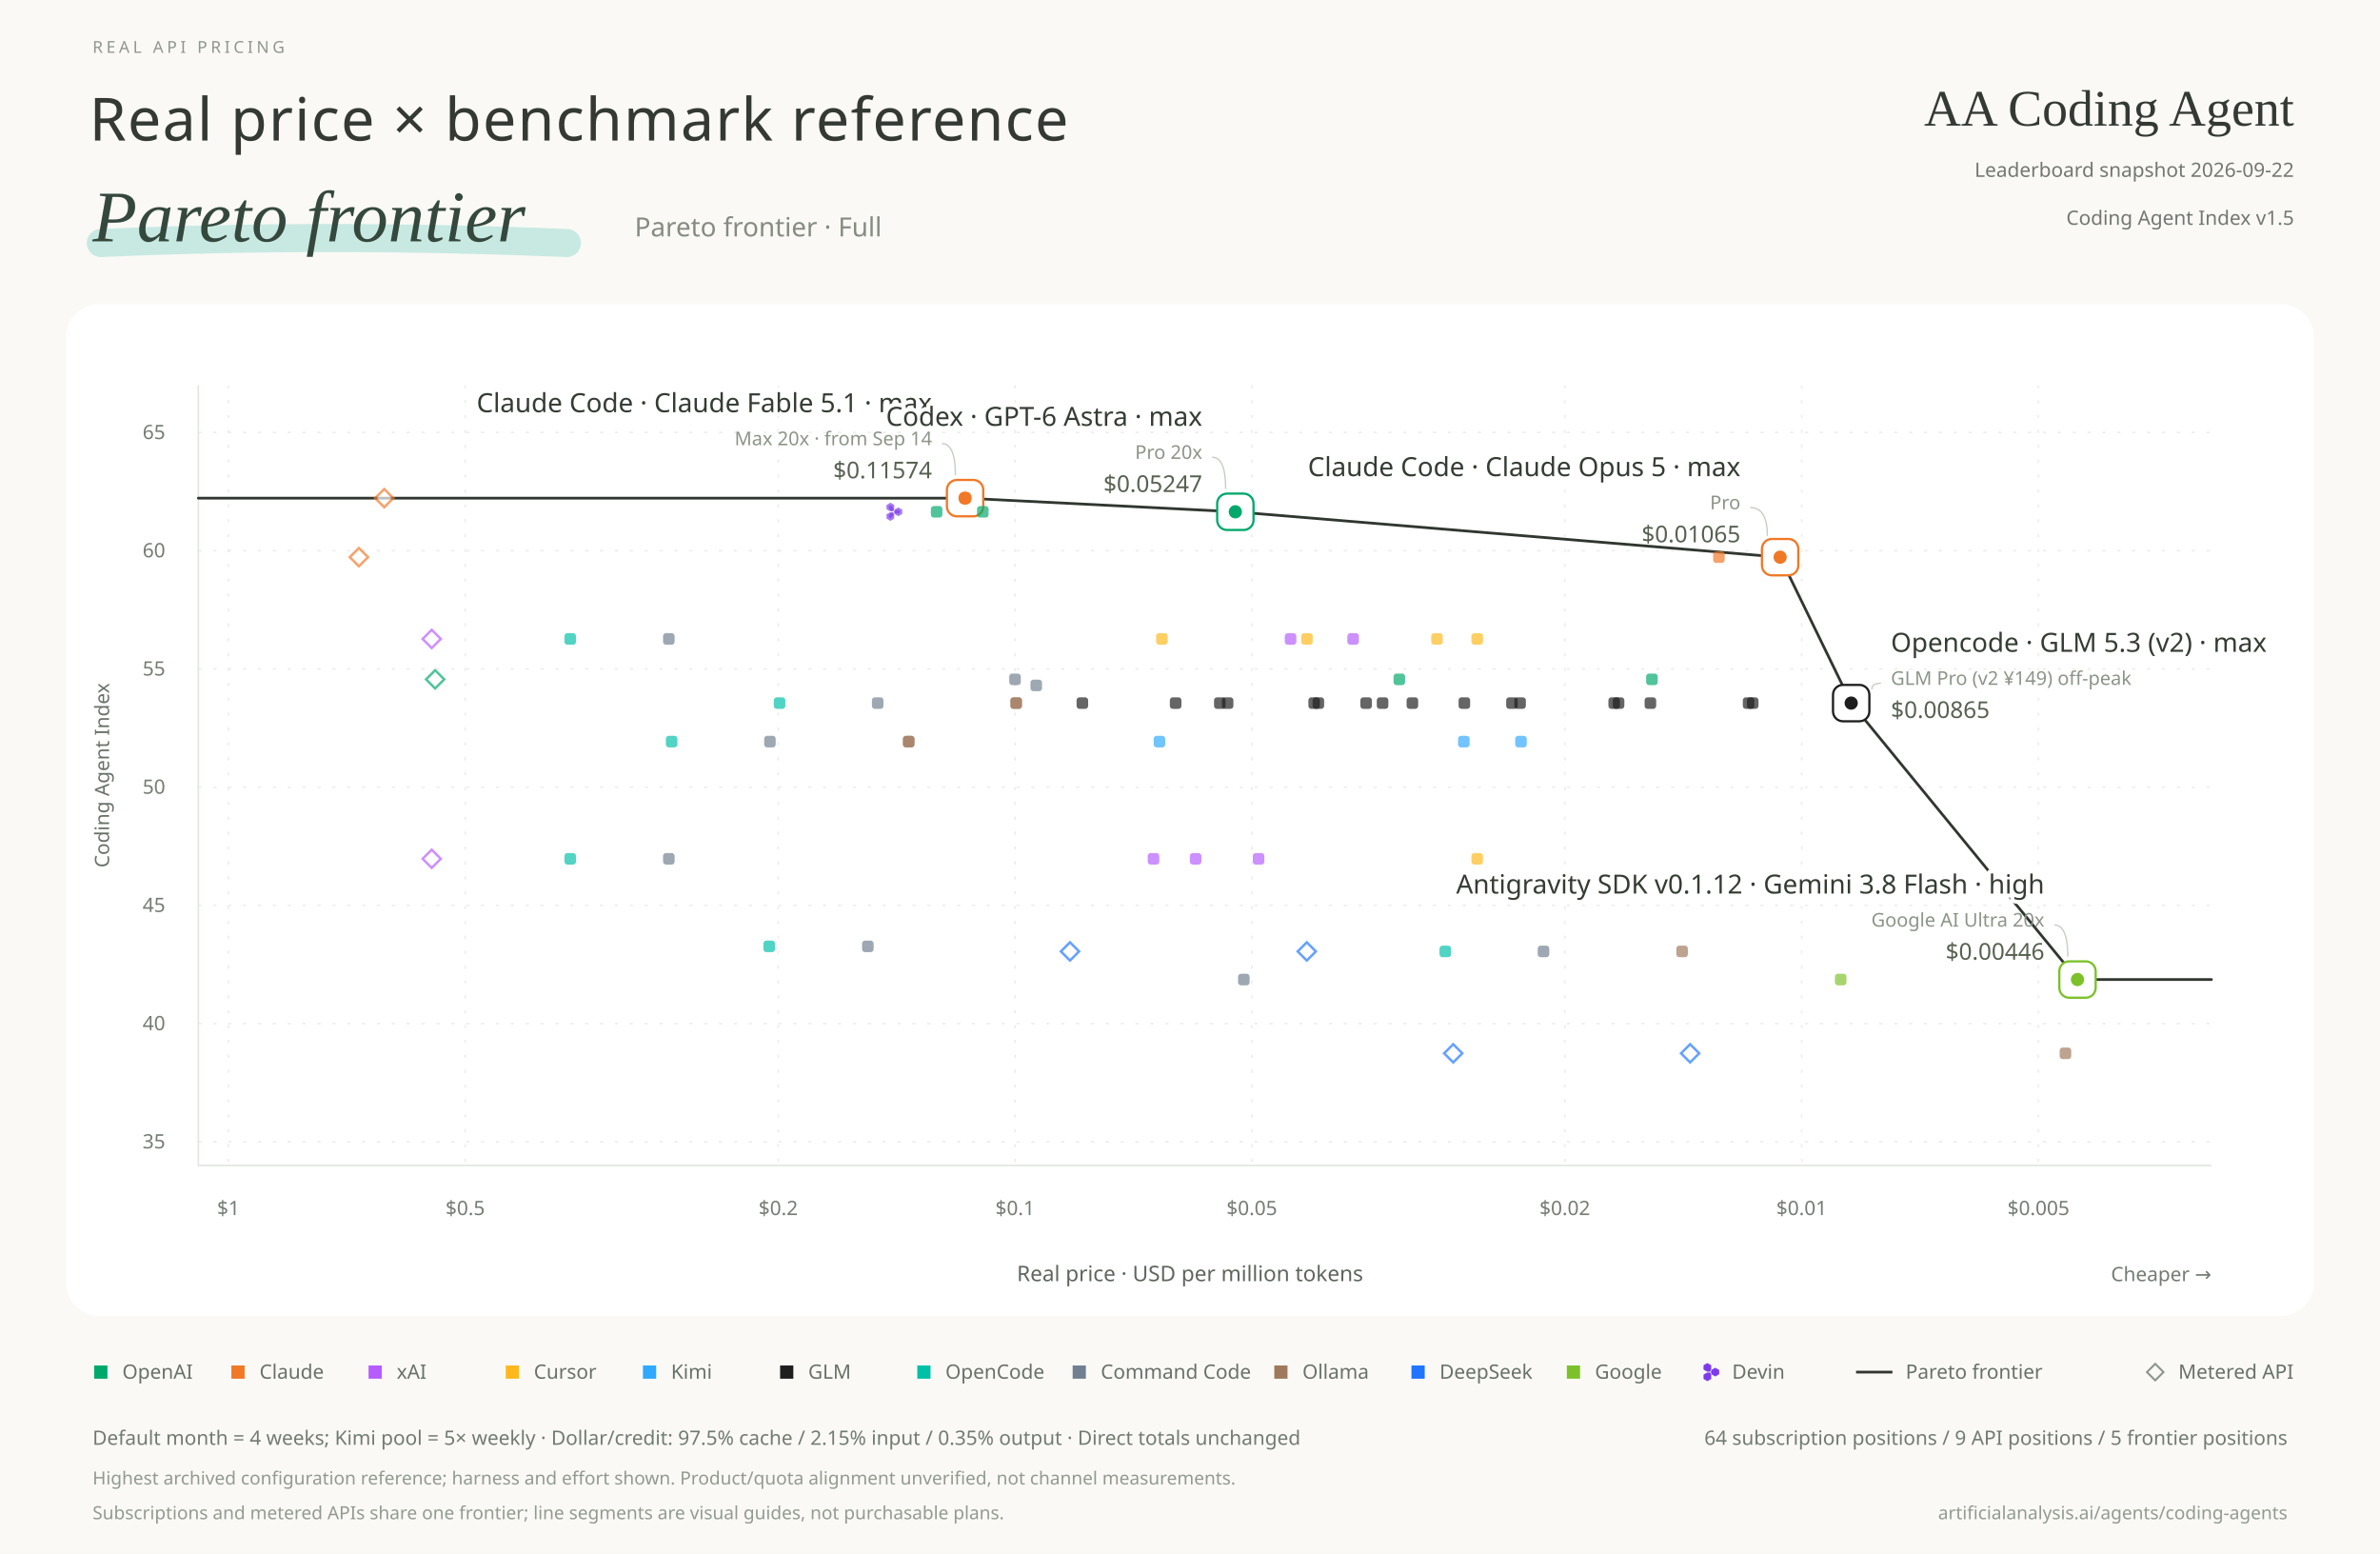
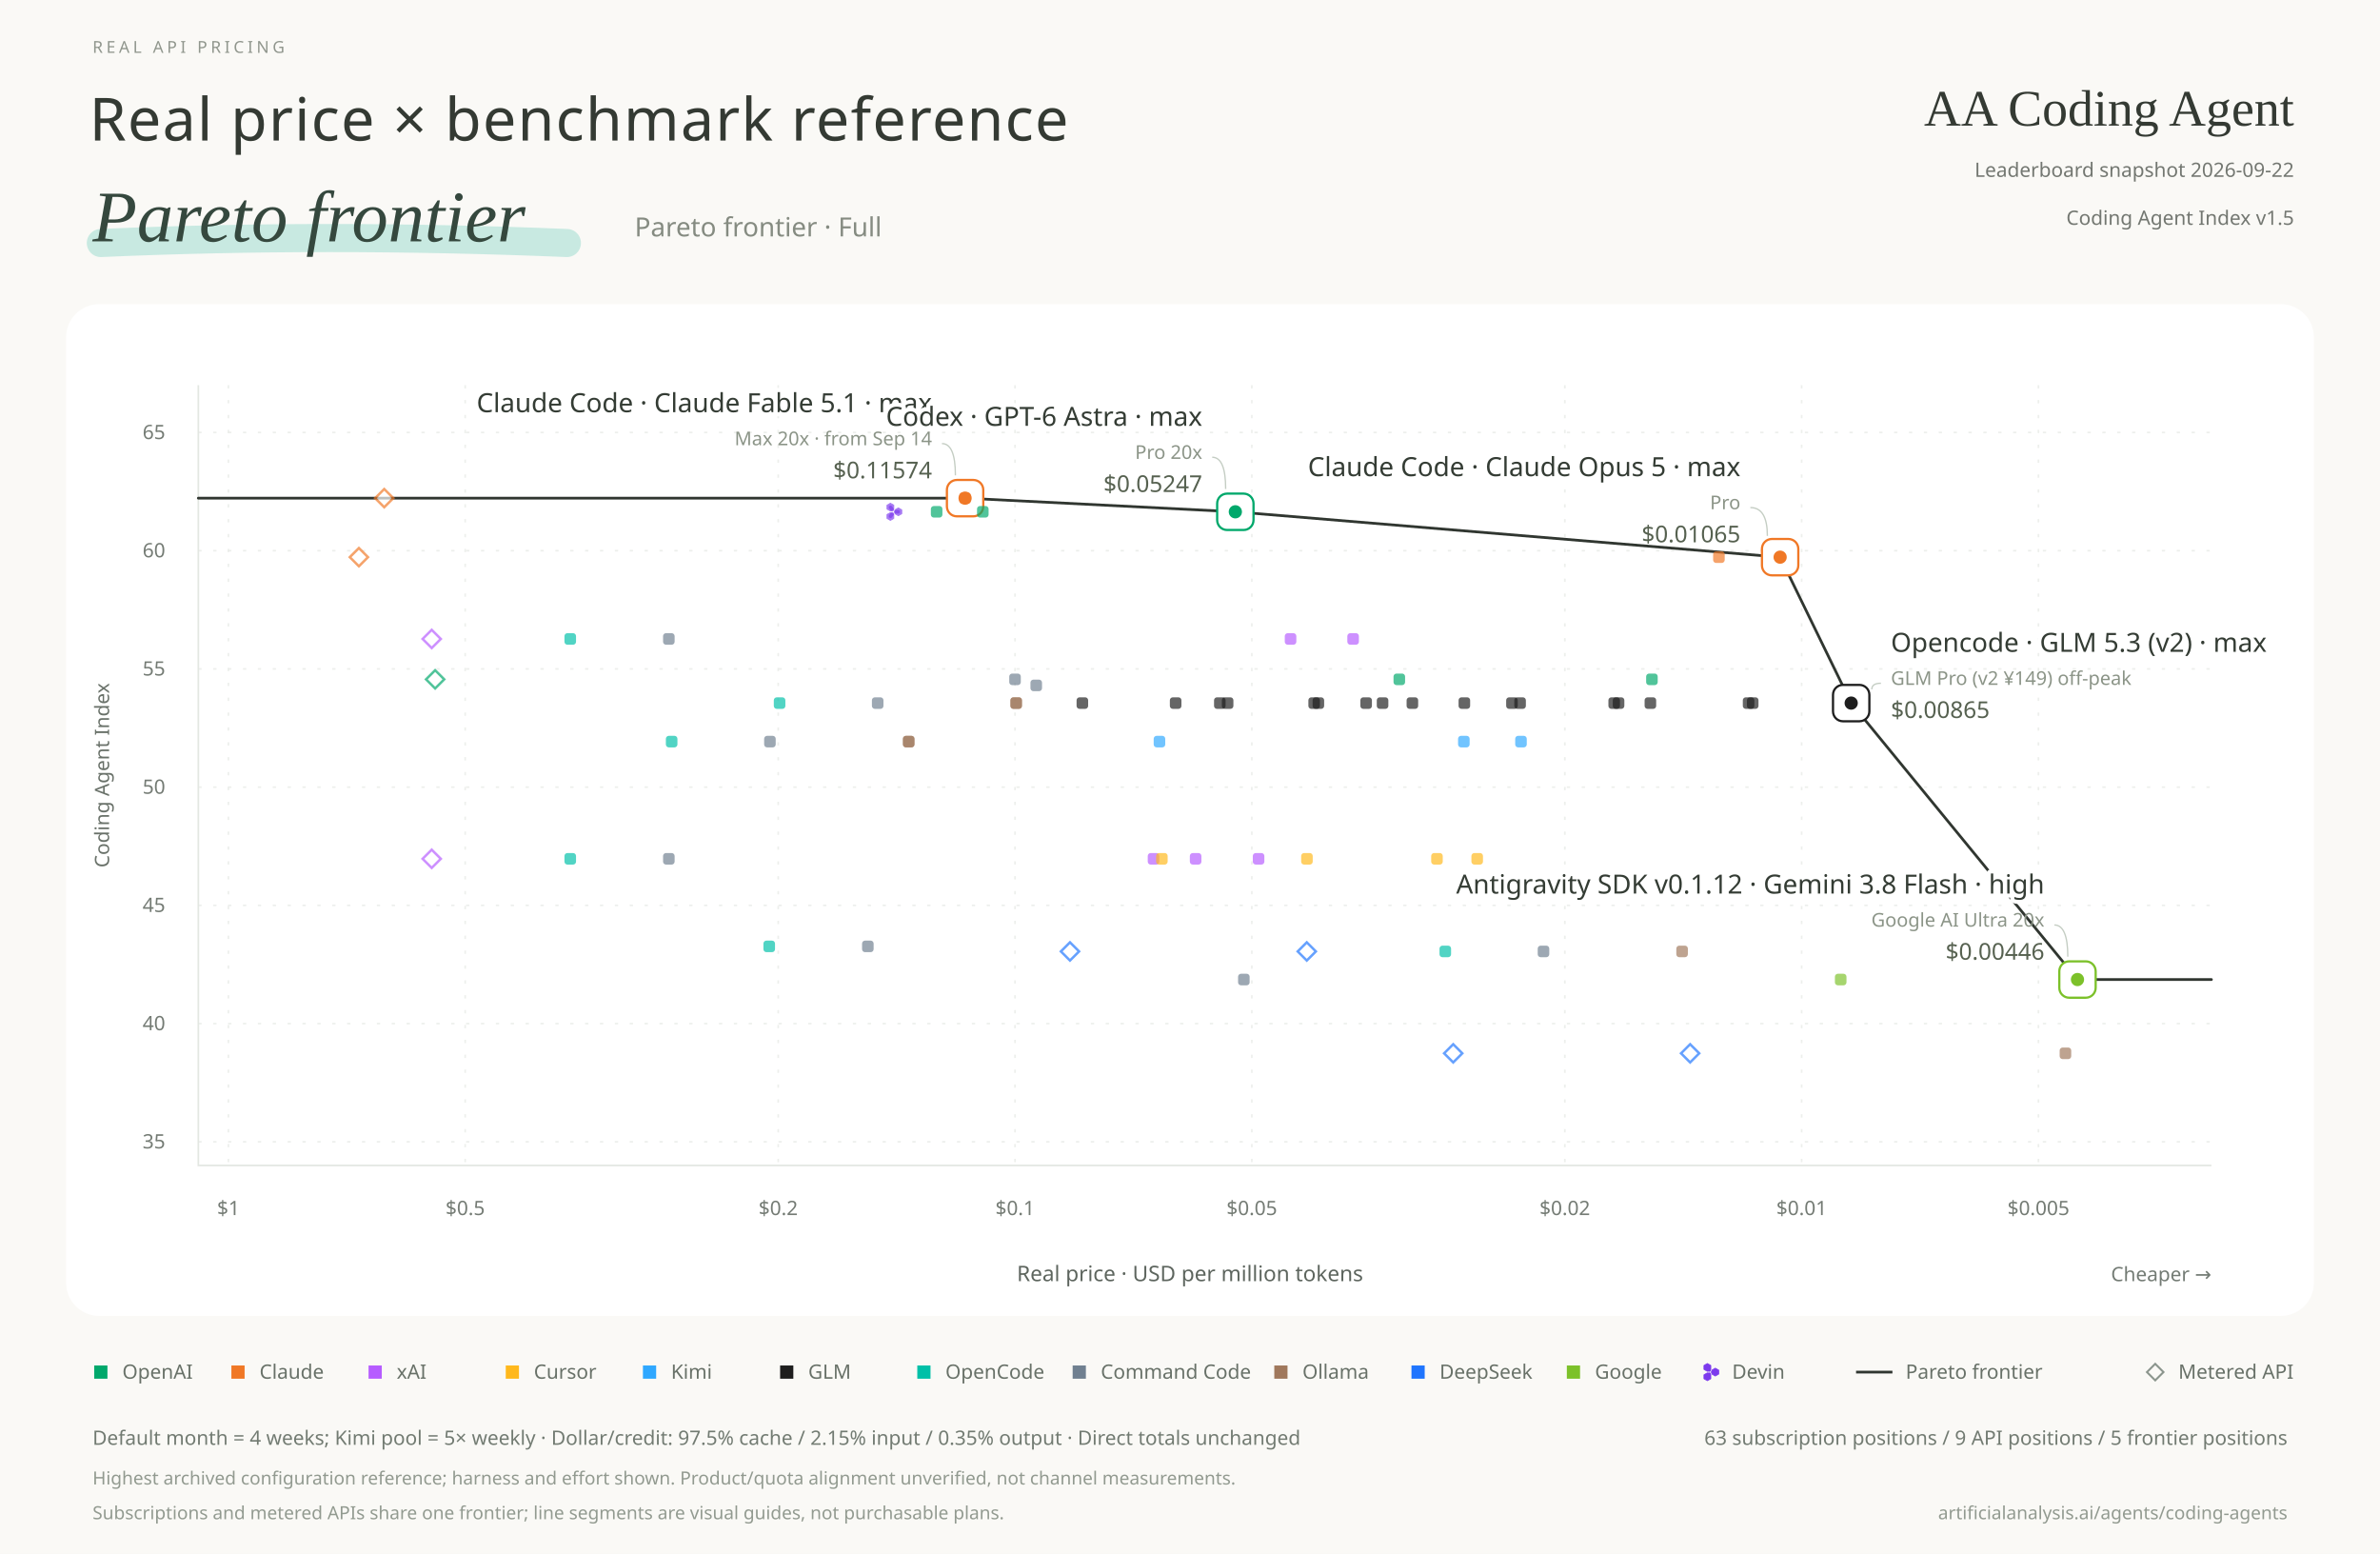
<svg xmlns="http://www.w3.org/2000/svg" width="1440" height="940" viewBox="0 0 1440 940" role="img" aria-labelledby="title desc">
  <style>text{font-family:"Microsoft YaHei","Segoe UI",sans-serif} .serif{font-family:"Times New Roman",serif} .number{font-family:"Segoe UI",sans-serif;font-variant-numeric:tabular-nums} .label-name{paint-order:stroke;stroke:#fff;stroke-width:5px;stroke-linejoin:round} .point:hover{opacity:1}</style>
  <rect width="1440" height="940" fill="#FAF9F6" />
  <text x="56.000" y="32.000" font-size="10" fill="#90968D" text-anchor="start" font-weight="400" letter-spacing="2.1">REAL API PRICING</text>
  <text x="54.000" y="85.000" font-size="36" fill="#343A33" text-anchor="start" font-weight="300" letter-spacing=".8">Real price × benchmark reference</text>
  <path d="M61 147 Q197 141 343 147" stroke="#9FDDD0" stroke-width="17" stroke-linecap="round" opacity=".55" fill="none" />
  <text x="56.000" y="146.000" font-size="44" fill="#35483E" text-anchor="start" font-weight="400" class="serif" font-style="italic">Pareto frontier</text>
  <text x="384.000" y="143.000" font-size="16" fill="#858B81" text-anchor="start" font-weight="300">Pareto frontier · Full</text>
  <text x="1388.000" y="76.000" font-size="31" fill="#343A33" text-anchor="end" font-weight="400" class="serif">AA Coding Agent</text>
  <text x="1388.000" y="107.000" font-size="12" fill="#737771" text-anchor="end" font-weight="400">Leaderboard snapshot  2026-09-22</text>
  <text x="1388.000" y="136.000" font-size="12" fill="#737771" text-anchor="end" font-weight="400">Coding Agent Index v1.5</text>
  <rect x="40" y="184" width="1360" height="612" rx="20" fill="#FFFFFF" />
  <path d="M1233.342 233V705" stroke="#E8EBE7" stroke-dasharray="2 7" opacity=".8" />
  <text x="1233.342" y="735.000" font-size="12" fill="#747B74" text-anchor="middle" font-weight="400" class="number">$0.005</text>
  <path d="M1090.070 233V705" stroke="#E8EBE7" stroke-dasharray="2 7" opacity=".8" />
  <text x="1090.070" y="735.000" font-size="12" fill="#747B74" text-anchor="middle" font-weight="400" class="number">$0.01</text>
  <path d="M946.798 233V705" stroke="#E8EBE7" stroke-dasharray="2 7" opacity=".8" />
  <text x="946.798" y="735.000" font-size="12" fill="#747B74" text-anchor="middle" font-weight="400" class="number">$0.02</text>
  <path d="M757.403 233V705" stroke="#E8EBE7" stroke-dasharray="2 7" opacity=".8" />
  <text x="757.403" y="735.000" font-size="12" fill="#747B74" text-anchor="middle" font-weight="400" class="number">$0.05</text>
  <path d="M614.131 233V705" stroke="#E8EBE7" stroke-dasharray="2 7" opacity=".8" />
  <text x="614.131" y="735.000" font-size="12" fill="#747B74" text-anchor="middle" font-weight="400" class="number">$0.1</text>
  <path d="M470.859 233V705" stroke="#E8EBE7" stroke-dasharray="2 7" opacity=".8" />
  <text x="470.859" y="735.000" font-size="12" fill="#747B74" text-anchor="middle" font-weight="400" class="number">$0.2</text>
  <path d="M281.464 233V705" stroke="#E8EBE7" stroke-dasharray="2 7" opacity=".8" />
  <text x="281.464" y="735.000" font-size="12" fill="#747B74" text-anchor="middle" font-weight="400" class="number">$0.5</text>
  <path d="M138.192 233V705" stroke="#E8EBE7" stroke-dasharray="2 7" opacity=".8" />
  <text x="138.192" y="735.000" font-size="12" fill="#747B74" text-anchor="middle" font-weight="400" class="number">$1</text>
  <path d="M120 690.697H1338" stroke="#E8EBE7" stroke-dasharray="2 7" opacity=".8" />
  <text x="100.000" y="694.697" font-size="12" fill="#747B74" text-anchor="end" font-weight="400" class="number">35</text>
  <path d="M120 619.182H1338" stroke="#E8EBE7" stroke-dasharray="2 7" opacity=".8" />
  <text x="100.000" y="623.182" font-size="12" fill="#747B74" text-anchor="end" font-weight="400" class="number">40</text>
  <path d="M120 547.667H1338" stroke="#E8EBE7" stroke-dasharray="2 7" opacity=".8" />
  <text x="100.000" y="551.667" font-size="12" fill="#747B74" text-anchor="end" font-weight="400" class="number">45</text>
  <path d="M120 476.152H1338" stroke="#E8EBE7" stroke-dasharray="2 7" opacity=".8" />
  <text x="100.000" y="480.152" font-size="12" fill="#747B74" text-anchor="end" font-weight="400" class="number">50</text>
  <path d="M120 404.636H1338" stroke="#E8EBE7" stroke-dasharray="2 7" opacity=".8" />
  <text x="100.000" y="408.636" font-size="12" fill="#747B74" text-anchor="end" font-weight="400" class="number">55</text>
  <path d="M120 333.121H1338" stroke="#E8EBE7" stroke-dasharray="2 7" opacity=".8" />
  <text x="100.000" y="337.121" font-size="12" fill="#747B74" text-anchor="end" font-weight="400" class="number">60</text>
  <path d="M120 261.606H1338" stroke="#E8EBE7" stroke-dasharray="2 7" opacity=".8" />
  <text x="100.000" y="265.606" font-size="12" fill="#747B74" text-anchor="end" font-weight="400" class="number">65</text>
  <path d="M120 233V705H1338" fill="none" stroke="#E3E7E2" />
  <text x="66.000" y="469.000" font-size="12" fill="#697169" text-anchor="middle" font-weight="400" transform="rotate(-90 66 469.0)">Coding Agent Index</text>
  <text x="720.000" y="775.000" font-size="13" fill="#5D655E" text-anchor="middle" font-weight="400">Real price · USD per million tokens</text>
  <text x="1338.000" y="775.000" font-size="12" fill="#737B74" text-anchor="end" font-weight="400">Cheaper →</text>
  <path id="frontier" d="M120.000,301.333 L583.917,301.333 L747.436,309.593 L1077.054,337.035 L1120.047,425.307 L1256.966,592.532 L1338.000,592.532" fill="none" stroke="#303630" stroke-width="1.65" stroke-linecap="round" stroke-linejoin="round" />
  <g class="point" data-billing="subscription" data-frontier="false" data-price="0.03247" data-score="54.5591" data-x="846.636" data-y="410.943" transform="translate(846.636 410.943)">
    <rect x="-3.5" y="-3.5" width="7" height="7" rx="1.8" fill="#00A86B" opacity=".68" />
  </g>
  <g class="point" data-billing="subscription" data-frontier="false" data-price="0.0155" data-score="54.5591" data-x="999.484" data-y="410.943" transform="translate(999.484 410.943)">
    <rect x="-3.5" y="-3.5" width="7" height="7" rx="1.8" fill="#00A86B" opacity=".68" />
  </g>
  <g class="point" data-billing="subscription" data-frontier="false" data-price="0.12579" data-score="61.645" data-x="566.706" data-y="309.593" transform="translate(566.706 309.593)">
    <rect x="-3.5" y="-3.5" width="7" height="7" rx="1.8" fill="#00A86B" opacity=".68" />
  </g>
  <g class="point" data-billing="subscription" data-frontier="true" data-price="0.05247" data-score="61.645" data-x="747.436" data-y="309.593" transform="translate(747.436 309.593)">
    <rect x="-11" y="-11" width="22" height="22" rx="6" fill="#FFF" stroke="#00A86B" stroke-width="1.35" />
    <circle r="4" fill="#00A86B" />
  </g>
  <g class="point" data-billing="subscription" data-frontier="false" data-price="0.14265" data-score="61.645" data-x="540.707" data-y="309.593" transform="translate(540.707 309.593)">
    <path d="M0.11,-1.63 L-1.97,-0.43 L-4.05,-1.63 L-4.05,-4.03 L-1.97,-5.23 L0.11,-4.03Z M0.11,4.03 L-1.97,5.23 L-4.05,4.03 L-4.05,1.63 L-1.97,0.43 L0.11,1.63Z M4.91,1.20 L2.83,2.40 L0.75,1.20 L0.75,-1.20 L2.83,-2.40 L4.91,-1.20Z" fill="#7C3AED" opacity="0.68" stroke="#7C3AED" stroke-width="0.43" stroke-linejoin="round" />
    <path d="M-0.89,-1.27 L-1.87,-2.69 M-0.89,1.27 L-1.87,2.69 M1.27,0.00 L2.69,0.00" stroke="#7C3AED" stroke-width="2.16" stroke-linecap="round" opacity="0.68" fill="none" />
  </g>
  <g class="point" data-billing="subscription" data-frontier="false" data-price="0.00892" data-score="41.8632" data-x="1113.694" data-y="592.532" transform="translate(1113.694 592.532)">
    <rect x="-3.5" y="-3.5" width="7" height="7" rx="1.8" fill="#7CC12A" opacity=".68" />
  </g>
  <g class="point" data-billing="subscription" data-frontier="true" data-price="0.00446" data-score="41.8632" data-x="1256.966" data-y="592.532" transform="translate(1256.966 592.532)">
    <rect x="-11" y="-11" width="22" height="22" rx="6" fill="#FFF" stroke="#7CC12A" stroke-width="1.35" />
    <circle r="4" fill="#7CC12A" />
  </g>
  <g class="point" data-billing="subscription" data-frontier="true" data-price="0.01065" data-score="59.7264" data-x="1077.054" data-y="337.035" transform="translate(1077.054 337.035)">
    <rect x="-11" y="-11" width="22" height="22" rx="6" fill="#FFF" stroke="#F07826" stroke-width="1.35" />
    <circle r="4" fill="#F07826" />
  </g>
  <g class="point" data-billing="subscription" data-frontier="false" data-price="0.01274" data-score="59.7264" data-x="1040.016" data-y="337.035" transform="translate(1040.016 337.035)">
    <rect x="-3.5" y="-3.5" width="7" height="7" rx="1.8" fill="#F07826" opacity=".68" />
  </g>
  <g class="point" data-billing="subscription" data-frontier="true" data-price="0.11574" data-score="62.2225" data-x="583.917" data-y="301.333" transform="translate(583.917 301.333)">
    <rect x="-11" y="-11" width="22" height="22" rx="6" fill="#FFF" stroke="#F07826" stroke-width="1.35" />
    <circle r="4" fill="#F07826" />
  </g>
  <g class="point" data-billing="subscription" data-frontier="false" data-price="0.05894" data-score="46.969" data-x="723.402" data-y="519.504" transform="translate(723.402 519.504)">
    <rect x="-3.5" y="-3.5" width="7" height="7" rx="1.8" fill="#B65CFF" opacity=".68" />
  </g>
  <g class="point" data-billing="subscription" data-frontier="false" data-price="0.04902" data-score="46.969" data-x="761.495" data-y="519.504" transform="translate(761.495 519.504)">
    <rect x="-3.5" y="-3.5" width="7" height="7" rx="1.8" fill="#B65CFF" opacity=".68" />
  </g>
  <g class="point" data-billing="subscription" data-frontier="false" data-price="0.06667" data-score="46.969" data-x="697.929" data-y="519.504" transform="translate(697.929 519.504)">
    <rect x="-3.5" y="-3.5" width="7" height="7" rx="1.8" fill="#B65CFF" opacity=".68" />
  </g>
  <g class="point" data-billing="subscription" data-frontier="false" data-price="0.04464" data-score="56.26764360706693" data-x="780.841" data-y="386.505" transform="translate(780.841 386.505)">
    <rect x="-3.5" y="-3.5" width="7" height="7" rx="1.8" fill="#B65CFF" opacity=".68" />
  </g>
  <g class="point" data-billing="subscription" data-frontier="false" data-price="0.03717" data-score="56.26764360706693" data-x="818.693" data-y="386.505" transform="translate(818.693 386.505)">
    <rect x="-3.5" y="-3.5" width="7" height="7" rx="1.8" fill="#B65CFF" opacity=".68" />
  </g>
-   <g class="point" data-billing="subscription" data-frontier="false" data-price="0.02585" data-score="56.26764360706693" data-x="893.764" data-y="386.505" transform="translate(893.764 386.505)">
+   <g class="point" data-billing="subscription" data-frontier="false" data-price="0.02585" data-score="46.969" data-x="893.764" data-y="519.504" transform="translate(893.764 519.504)">
    <rect x="-3.5" y="-3.5" width="7" height="7" rx="1.8" fill="#FFB81C" opacity=".68" />
  </g>
-   <g class="point" data-billing="subscription" data-frontier="false" data-price="0.06506" data-score="56.26764360706693" data-x="702.982" data-y="386.505" transform="translate(702.982 386.505)">
+   <g class="point" data-billing="subscription" data-frontier="false" data-price="0.06506" data-score="46.969" data-x="702.982" data-y="519.504" transform="translate(702.982 519.504)">
    <rect x="-3.5" y="-3.5" width="7" height="7" rx="1.8" fill="#FFB81C" opacity=".68" />
  </g>
-   <g class="point" data-billing="subscription" data-frontier="false" data-price="0.04255" data-score="56.26764360706693" data-x="790.752" data-y="386.505" transform="translate(790.752 386.505)">
+   <g class="point" data-billing="subscription" data-frontier="false" data-price="0.04255" data-score="46.969" data-x="790.752" data-y="519.504" transform="translate(790.752 519.504)">
    <rect x="-3.5" y="-3.5" width="7" height="7" rx="1.8" fill="#FFB81C" opacity=".68" />
  </g>
-   <g class="point" data-billing="subscription" data-frontier="false" data-price="0.02908" data-score="56.26764360706693" data-x="869.428" data-y="386.505" transform="translate(869.428 386.505)">
+   <g class="point" data-billing="subscription" data-frontier="false" data-price="0.02908" data-score="46.969" data-x="869.428" data-y="519.504" transform="translate(869.428 519.504)">
    <rect x="-3.5" y="-3.5" width="7" height="7" rx="1.8" fill="#FFB81C" opacity=".68" />
  </g>
  <g class="point" data-billing="subscription" data-frontier="false" data-price="0.02688" data-score="51.9259" data-x="885.688" data-y="448.605" transform="translate(885.688 448.605)">
    <rect x="-3.5" y="-3.5" width="7" height="7" rx="1.8" fill="#2FA8FF" opacity=".68" />
  </g>
  <g class="point" data-billing="subscription" data-frontier="false" data-price="0.06552" data-score="51.9259" data-x="701.526" data-y="448.605" transform="translate(701.526 448.605)">
    <rect x="-3.5" y="-3.5" width="7" height="7" rx="1.8" fill="#2FA8FF" opacity=".68" />
  </g>
  <g class="point" data-billing="subscription" data-frontier="false" data-price="0.02274" data-score="51.9259" data-x="920.260" data-y="448.605" transform="translate(920.260 448.605)">
    <rect x="-3.5" y="-3.5" width="7" height="7" rx="1.8" fill="#2FA8FF" opacity=".68" />
  </g>
  <g class="point" data-billing="subscription" data-frontier="false" data-price="0.08211" data-score="53.5548" data-x="654.873" data-y="425.307" transform="translate(654.873 425.307)">
    <rect x="-3.5" y="-3.5" width="7" height="7" rx="1.8" fill="#1E1E1E" opacity=".68" />
  </g>
  <g class="point" data-billing="subscription" data-frontier="false" data-price="0.05491" data-score="53.5548" data-x="738.041" data-y="425.307" transform="translate(738.041 425.307)">
    <rect x="-3.5" y="-3.5" width="7" height="7" rx="1.8" fill="#1E1E1E" opacity=".68" />
  </g>
  <g class="point" data-billing="subscription" data-frontier="false" data-price="0.04115" data-score="53.5548" data-x="797.668" data-y="425.307" transform="translate(797.668 425.307)">
    <rect x="-3.5" y="-3.5" width="7" height="7" rx="1.8" fill="#1E1E1E" opacity=".68" />
  </g>
  <g class="point" data-billing="subscription" data-frontier="false" data-price="0.0341" data-score="53.5548" data-x="836.512" data-y="425.307" transform="translate(836.512 425.307)">
    <rect x="-3.5" y="-3.5" width="7" height="7" rx="1.8" fill="#1E1E1E" opacity=".68" />
  </g>
  <g class="point" data-billing="subscription" data-frontier="false" data-price="0.0228" data-score="53.5548" data-x="919.715" data-y="425.307" transform="translate(919.715 425.307)">
    <rect x="-3.5" y="-3.5" width="7" height="7" rx="1.8" fill="#1E1E1E" opacity=".68" />
  </g>
  <g class="point" data-billing="subscription" data-frontier="false" data-price="0.01709" data-score="53.5548" data-x="979.299" data-y="425.307" transform="translate(979.299 425.307)">
    <rect x="-3.5" y="-3.5" width="7" height="7" rx="1.8" fill="#1E1E1E" opacity=".68" />
  </g>
  <g class="point" data-billing="subscription" data-frontier="false" data-price="0.06249" data-score="53.5548" data-x="711.313" data-y="425.307" transform="translate(711.313 425.307)">
    <rect x="-3.5" y="-3.5" width="7" height="7" rx="1.8" fill="#1E1E1E" opacity=".68" />
  </g>
  <g class="point" data-billing="subscription" data-frontier="false" data-price="0.04166" data-score="53.5548" data-x="795.122" data-y="425.307" transform="translate(795.122 425.307)">
    <rect x="-3.5" y="-3.5" width="7" height="7" rx="1.8" fill="#1E1E1E" opacity=".68" />
  </g>
  <g class="point" data-billing="subscription" data-frontier="false" data-price="0.03125" data-score="53.5548" data-x="854.552" data-y="425.307" transform="translate(854.552 425.307)">
    <rect x="-3.5" y="-3.5" width="7" height="7" rx="1.8" fill="#1E1E1E" opacity=".68" />
  </g>
  <g class="point" data-billing="subscription" data-frontier="false" data-price="0.01731" data-score="53.5548" data-x="976.655" data-y="425.307" transform="translate(976.655 425.307)">
    <rect x="-3.5" y="-3.5" width="7" height="7" rx="1.8" fill="#1E1E1E" opacity=".68" />
  </g>
  <g class="point" data-billing="subscription" data-frontier="false" data-price="0.01154" data-score="53.5548" data-x="1060.464" data-y="425.307" transform="translate(1060.464 425.307)">
    <rect x="-3.5" y="-3.5" width="7" height="7" rx="1.8" fill="#1E1E1E" opacity=".68" />
  </g>
  <g class="point" data-billing="subscription" data-frontier="true" data-price="0.00865" data-score="53.5548" data-x="1120.047" data-y="425.307" transform="translate(1120.047 425.307)">
    <rect x="-11" y="-11" width="22" height="22" rx="6" fill="#FFF" stroke="#1E1E1E" stroke-width="1.35" />
    <circle r="4" fill="#1E1E1E" />
  </g>
  <g class="point" data-billing="subscription" data-frontier="false" data-price="0.05367" data-score="53.5548" data-x="742.762" data-y="425.307" transform="translate(742.762 425.307)">
    <rect x="-3.5" y="-3.5" width="7" height="7" rx="1.8" fill="#1E1E1E" opacity=".68" />
  </g>
  <g class="point" data-billing="subscription" data-frontier="false" data-price="0.03578" data-score="53.5548" data-x="826.571" data-y="425.307" transform="translate(826.571 425.307)">
    <rect x="-3.5" y="-3.5" width="7" height="7" rx="1.8" fill="#1E1E1E" opacity=".68" />
  </g>
  <g class="point" data-billing="subscription" data-frontier="false" data-price="0.02684" data-score="53.5548" data-x="885.996" data-y="425.307" transform="translate(885.996 425.307)">
    <rect x="-3.5" y="-3.5" width="7" height="7" rx="1.8" fill="#1E1E1E" opacity=".68" />
  </g>
  <g class="point" data-billing="subscription" data-frontier="false" data-price="0.02335" data-score="53.5548" data-x="914.788" data-y="425.307" transform="translate(914.788 425.307)">
    <rect x="-3.5" y="-3.5" width="7" height="7" rx="1.8" fill="#1E1E1E" opacity=".68" />
  </g>
  <g class="point" data-billing="subscription" data-frontier="false" data-price="0.01557" data-score="53.5548" data-x="998.553" data-y="425.307" transform="translate(998.553 425.307)">
    <rect x="-3.5" y="-3.5" width="7" height="7" rx="1.8" fill="#1E1E1E" opacity=".68" />
  </g>
  <g class="point" data-billing="subscription" data-frontier="false" data-price="0.01168" data-score="53.5548" data-x="1057.972" data-y="425.307" transform="translate(1057.972 425.307)">
    <rect x="-3.5" y="-3.5" width="7" height="7" rx="1.8" fill="#1E1E1E" opacity=".68" />
  </g>
  <g class="point" data-billing="subscription" data-frontier="false" data-price="0.36765" data-score="46.969" data-x="345.018" data-y="519.504" transform="translate(345.018 519.504)">
    <rect x="-3.5" y="-3.5" width="7" height="7" rx="1.8" fill="#00C0A8" opacity=".68" />
  </g>
  <g class="point" data-billing="subscription" data-frontier="false" data-price="0.36765" data-score="56.26764360706693" data-x="345.018" data-y="386.505" transform="translate(345.018 386.505)">
    <rect x="-3.5" y="-3.5" width="7" height="7" rx="1.8" fill="#00C0A8" opacity=".68" />
  </g>
  <g class="point" data-billing="subscription" data-frontier="false" data-price="0.1992" data-score="53.5548" data-x="471.687" data-y="425.307" transform="translate(471.687 425.307)">
    <rect x="-3.5" y="-3.5" width="7" height="7" rx="1.8" fill="#00C0A8" opacity=".68" />
  </g>
  <g class="point" data-billing="subscription" data-frontier="false" data-price="0.27322" data-score="51.9259" data-x="406.378" data-y="448.605" transform="translate(406.378 448.605)">
    <rect x="-3.5" y="-3.5" width="7" height="7" rx="1.8" fill="#00C0A8" opacity=".68" />
  </g>
  <g class="point" data-billing="subscription" data-frontier="false" data-price="0.20534" data-score="43.2653" data-x="465.413" data-y="572.478" transform="translate(465.413 572.478)">
    <rect x="-3.5" y="-3.5" width="7" height="7" rx="1.8" fill="#00C0A8" opacity=".68" />
  </g>
  <g class="point" data-billing="subscription" data-frontier="false" data-price="0.02838" data-score="43.052" data-x="874.464" data-y="575.529" transform="translate(874.464 575.529)">
    <rect x="-3.5" y="-3.5" width="7" height="7" rx="1.8" fill="#00C0A8" opacity=".68" />
  </g>
  <g class="point" data-billing="subscription" data-frontier="false" data-price="0.1" data-score="54.5591" data-x="614.131" data-y="410.943" transform="translate(614.131 410.943)">
    <rect x="-3.5" y="-3.5" width="7" height="7" rx="1.8" fill="#708090" opacity=".68" />
  </g>
  <g class="point" data-billing="subscription" data-frontier="false" data-price="0.05118" data-score="41.8632" data-x="752.582" data-y="592.532" transform="translate(752.582 592.532)">
    <rect x="-3.5" y="-3.5" width="7" height="7" rx="1.8" fill="#708090" opacity=".68" />
  </g>
  <g class="point" data-billing="subscription" data-frontier="false" data-price="0.02129" data-score="43.052" data-x="933.879" data-y="575.529" transform="translate(933.879 575.529)">
    <rect x="-3.5" y="-3.5" width="7" height="7" rx="1.8" fill="#708090" opacity=".68" />
  </g>
  <g class="point" data-billing="subscription" data-frontier="false" data-price="0.15385" data-score="43.2653" data-x="525.084" data-y="572.478" transform="translate(525.084 572.478)">
    <rect x="-3.5" y="-3.5" width="7" height="7" rx="1.8" fill="#708090" opacity=".68" />
  </g>
  <g class="point" data-billing="subscription" data-frontier="false" data-price="0.27548" data-score="56.26764360706693" data-x="404.675" data-y="386.505" transform="translate(404.675 386.505)">
    <rect x="-3.5" y="-3.5" width="7" height="7" rx="1.8" fill="#708090" opacity=".68" />
  </g>
  <g class="point" data-billing="subscription" data-frontier="false" data-price="0.14948" data-score="53.5548" data-x="531.040" data-y="425.307" transform="translate(531.040 425.307)">
    <rect x="-3.5" y="-3.5" width="7" height="7" rx="1.8" fill="#708090" opacity=".68" />
  </g>
  <g class="point" data-billing="subscription" data-frontier="false" data-price="0.09398" data-score="54.3027" data-x="626.965" data-y="414.610" transform="translate(626.965 414.610)">
    <rect x="-3.5" y="-3.5" width="7" height="7" rx="1.8" fill="#708090" opacity=".68" />
  </g>
  <g class="point" data-billing="subscription" data-frontier="false" data-price="0.20492" data-score="51.9259" data-x="465.836" data-y="448.605" transform="translate(465.836 448.605)">
    <rect x="-3.5" y="-3.5" width="7" height="7" rx="1.8" fill="#708090" opacity=".68" />
  </g>
  <g class="point" data-billing="subscription" data-frontier="false" data-price="0.27548" data-score="46.969" data-x="404.675" data-y="519.504" transform="translate(404.675 519.504)">
    <rect x="-3.5" y="-3.5" width="7" height="7" rx="1.8" fill="#708090" opacity=".68" />
  </g>
  <g class="point" data-billing="subscription" data-frontier="false" data-price="0.00462" data-score="38.7425" data-x="1249.680" data-y="637.168" transform="translate(1249.680 637.168)">
    <rect x="-3.5" y="-3.5" width="7" height="7" rx="1.8" fill="#A0785C" opacity=".68" />
  </g>
  <g class="point" data-billing="subscription" data-frontier="false" data-price="0.01419" data-score="43.052" data-x="1017.736" data-y="575.529" transform="translate(1017.736 575.529)">
    <rect x="-3.5" y="-3.5" width="7" height="7" rx="1.8" fill="#A0785C" opacity=".68" />
  </g>
  <g class="point" data-billing="subscription" data-frontier="false" data-price="0.09965" data-score="53.5548" data-x="614.856" data-y="425.307" transform="translate(614.856 425.307)">
    <rect x="-3.5" y="-3.5" width="7" height="7" rx="1.8" fill="#A0785C" opacity=".68" />
  </g>
  <g class="point" data-billing="subscription" data-frontier="false" data-price="0.13652" data-score="51.9259" data-x="549.786" data-y="448.605" transform="translate(549.786 448.605)">
    <rect x="-3.5" y="-3.5" width="7" height="7" rx="1.8" fill="#A0785C" opacity=".68" />
  </g>
  <g class="point" data-billing="subscription" data-frontier="false" data-price="0.09967" data-score="53.5548" data-x="614.814" data-y="425.307" transform="translate(614.814 425.307)">
    <rect x="-3.5" y="-3.5" width="7" height="7" rx="1.8" fill="#A0785C" opacity=".68" />
  </g>
  <g class="point" data-billing="subscription" data-frontier="false" data-price="0.1365" data-score="51.9259" data-x="549.816" data-y="448.605" transform="translate(549.816 448.605)">
    <rect x="-3.5" y="-3.5" width="7" height="7" rx="1.8" fill="#A0785C" opacity=".68" />
  </g>
  <g class="point" data-billing="subscription" data-frontier="false" data-price="0.11575" data-score="62.2225" data-x="583.899" data-y="301.333" transform="translate(583.899 301.333)">
    <rect x="-3.5" y="-3.5" width="7" height="7" rx="1.8" fill="#F07826" opacity=".68" />
  </g>
  <g class="point" data-billing="subscription" data-frontier="false" data-price="0.10989" data-score="61.645" data-x="594.637" data-y="309.593" transform="translate(594.637 309.593)">
    <rect x="-3.5" y="-3.5" width="7" height="7" rx="1.8" fill="#00A86B" opacity=".68" />
-   </g>
-   <g class="point" data-billing="subscription" data-frontier="false" data-price="0.02585" data-score="46.969" data-x="893.764" data-y="519.504" transform="translate(893.764 519.504)">
-     <rect x="-3.5" y="-3.5" width="7" height="7" rx="1.8" fill="#FFB81C" opacity=".68" />
  </g>
  <g class="point" data-billing="metered" data-frontier="false" data-price="0.01386" data-score="38.7425" data-x="1022.600" data-y="637.168" transform="translate(1022.600 637.168)">
    <path d="M0 -5.5L5.5 0 0 5.5 -5.5 0Z" fill="white" stroke="#1F75FE" stroke-width="1.5" opacity=".68" />
  </g>
  <g class="point" data-billing="metered" data-frontier="false" data-price="0.02773" data-score="38.7425" data-x="879.253" data-y="637.168" transform="translate(879.253 637.168)">
    <path d="M0 -5.5L5.5 0 0 5.5 -5.5 0Z" fill="white" stroke="#1F75FE" stroke-width="1.5" opacity=".68" />
  </g>
  <g class="point" data-billing="metered" data-frontier="false" data-price="0.04257" data-score="43.052" data-x="790.655" data-y="575.529" transform="translate(790.655 575.529)">
    <path d="M0 -5.5L5.5 0 0 5.5 -5.5 0Z" fill="white" stroke="#1F75FE" stroke-width="1.5" opacity=".68" />
  </g>
  <g class="point" data-billing="metered" data-frontier="false" data-price="0.08514" data-score="43.052" data-x="647.383" data-y="575.529" transform="translate(647.383 575.529)">
    <path d="M0 -5.5L5.5 0 0 5.5 -5.5 0Z" fill="white" stroke="#1F75FE" stroke-width="1.5" opacity=".68" />
  </g>
  <g class="point" data-billing="metered" data-frontier="false" data-price="0.546" data-score="54.5591" data-x="263.272" data-y="410.943" transform="translate(263.272 410.943)">
    <path d="M0 -5.5L5.5 0 0 5.5 -5.5 0Z" fill="white" stroke="#00A86B" stroke-width="1.5" opacity=".68" />
  </g>
  <g class="point" data-billing="metered" data-frontier="false" data-price="0.5515" data-score="46.969" data-x="261.200" data-y="519.504" transform="translate(261.200 519.504)">
    <path d="M0 -5.5L5.5 0 0 5.5 -5.5 0Z" fill="white" stroke="#B65CFF" stroke-width="1.5" opacity=".68" />
  </g>
  <g class="point" data-billing="metered" data-frontier="false" data-price="0.5515" data-score="56.26764360706693" data-x="261.200" data-y="386.505" transform="translate(261.200 386.505)">
    <path d="M0 -5.5L5.5 0 0 5.5 -5.5 0Z" fill="white" stroke="#B65CFF" stroke-width="1.5" opacity=".68" />
  </g>
  <g class="point" data-billing="metered" data-frontier="false" data-price="0.6825" data-score="59.7264" data-x="217.149" data-y="337.035" transform="translate(217.149 337.035)">
    <path d="M0 -5.5L5.5 0 0 5.5 -5.5 0Z" fill="white" stroke="#F07826" stroke-width="1.5" opacity=".68" />
  </g>
  <g class="point" data-billing="metered" data-frontier="false" data-price="0.63375" data-score="62.2225" data-x="232.467" data-y="301.333" transform="translate(232.467 301.333)">
    <path d="M0 -5.5L5.5 0 0 5.5 -5.5 0Z" fill="white" stroke="#F07826" stroke-width="1.5" opacity=".68" />
  </g>
  <g class="front-label" data-model="claude-fable-5.1">
    <path d="M578.058,287.524Q578.058,268.333 569.917,268.333" stroke="#C4CDC3" stroke-width=".8" fill="none" />
    <text x="563.917" y="249.333" font-size="16" fill="#343C34" text-anchor="end" font-weight="400" class="label-name">Claude Code · Claude Fable 5.1 · max</text>
    <text x="563.917" y="269.333" font-size="11.5" fill="#8B9487" text-anchor="end" font-weight="400">Max 20x · from Sep 14</text>
    <text x="563.917" y="289.333" font-size="14" fill="#566150" text-anchor="end" font-weight="400" class="number">$0.11574</text>
  </g>
  <g class="front-label" data-model="gpt-6-astra">
    <path d="M741.578,295.784Q741.578,276.593 733.436,276.593" stroke="#C4CDC3" stroke-width=".8" fill="none" />
    <text x="727.436" y="257.593" font-size="16" fill="#343C34" text-anchor="end" font-weight="400" class="label-name">Codex · GPT-6 Astra · max</text>
    <text x="727.436" y="277.593" font-size="11.5" fill="#8B9487" text-anchor="end" font-weight="400">Pro 20x</text>
    <text x="727.436" y="297.593" font-size="14" fill="#566150" text-anchor="end" font-weight="400" class="number">$0.05247</text>
  </g>
  <g class="front-label" data-model="claude-opus-5">
    <path d="M1069.336,324.172Q1069.336,307.035 1059.054,307.035" stroke="#C4CDC3" stroke-width=".8" fill="none" />
    <text x="1053.054" y="288.035" font-size="16" fill="#343C34" text-anchor="end" font-weight="400" class="label-name">Claude Code · Claude Opus 5 · max</text>
    <text x="1053.054" y="308.035" font-size="11.5" fill="#8B9487" text-anchor="end" font-weight="400">Pro</text>
    <text x="1053.054" y="328.035" font-size="14" fill="#566150" text-anchor="end" font-weight="400" class="number">$0.01065</text>
  </g>
  <g class="front-label" data-model="glm-5.3">
    <path d="M1132.528,416.987Q1132.528,413.307 1138.047,413.307" stroke="#C4CDC3" stroke-width=".8" fill="none" />
    <text x="1144.047" y="394.307" font-size="16" fill="#343C34" text-anchor="start" font-weight="400" class="label-name">Opencode · GLM 5.3 (v2) · max</text>
    <text x="1144.047" y="414.307" font-size="11.5" fill="#8B9487" text-anchor="start" font-weight="400">GLM Pro (v2 ¥149) off-peak</text>
    <text x="1144.047" y="434.307" font-size="14" fill="#566150" text-anchor="start" font-weight="400" class="number">$0.00865</text>
  </g>
  <g class="front-label" data-model="gemini-3.8-flash">
    <path d="M1251.107,578.724Q1251.107,559.532 1242.966,559.532" stroke="#C4CDC3" stroke-width=".8" fill="none" />
    <text x="1236.966" y="540.532" font-size="16" fill="#343C34" text-anchor="end" font-weight="400" class="label-name">Antigravity SDK v0.1.12 · Gemini 3.8 Flash · high</text>
    <text x="1236.966" y="560.532" font-size="11.5" fill="#8B9487" text-anchor="end" font-weight="400">Google AI Ultra 20x</text>
    <text x="1236.966" y="580.532" font-size="14" fill="#566150" text-anchor="end" font-weight="400" class="number">$0.00446</text>
  </g>
  <rect x="57" y="826" width="8" height="8" fill="#00A86B" />
  <text x="74.000" y="834.000" font-size="12" fill="#687168" text-anchor="start" font-weight="400">OpenAI</text>
  <rect x="140" y="826" width="8" height="8" fill="#F07826" />
  <text x="157.000" y="834.000" font-size="12" fill="#687168" text-anchor="start" font-weight="400">Claude</text>
  <rect x="223" y="826" width="8" height="8" fill="#B65CFF" />
  <text x="240.000" y="834.000" font-size="12" fill="#687168" text-anchor="start" font-weight="400">xAI</text>
  <rect x="306" y="826" width="8" height="8" fill="#FFB81C" />
  <text x="323.000" y="834.000" font-size="12" fill="#687168" text-anchor="start" font-weight="400">Cursor</text>
  <rect x="389" y="826" width="8" height="8" fill="#2FA8FF" />
  <text x="406.000" y="834.000" font-size="12" fill="#687168" text-anchor="start" font-weight="400">Kimi</text>
  <rect x="472" y="826" width="8" height="8" fill="#1E1E1E" />
  <text x="489.000" y="834.000" font-size="12" fill="#687168" text-anchor="start" font-weight="400">GLM</text>
  <rect x="555" y="826" width="8" height="8" fill="#00C0A8" />
  <text x="572.000" y="834.000" font-size="12" fill="#687168" text-anchor="start" font-weight="400">OpenCode</text>
  <rect x="649" y="826" width="8" height="8" fill="#708090" />
  <text x="666.000" y="834.000" font-size="12" fill="#687168" text-anchor="start" font-weight="400">Command Code</text>
  <rect x="771" y="826" width="8" height="8" fill="#A0785C" />
  <text x="788.000" y="834.000" font-size="12" fill="#687168" text-anchor="start" font-weight="400">Ollama</text>
  <rect x="854" y="826" width="8" height="8" fill="#1F75FE" />
  <text x="871.000" y="834.000" font-size="12" fill="#687168" text-anchor="start" font-weight="400">DeepSeek</text>
  <rect x="948" y="826" width="8" height="8" fill="#7CC12A" />
  <text x="965.000" y="834.000" font-size="12" fill="#687168" text-anchor="start" font-weight="400">Google</text>
  <path d="M1035.11,828.37 L1033.03,829.57 L1030.95,828.37 L1030.95,825.97 L1033.03,824.77 L1035.11,825.97Z M1035.11,834.03 L1033.03,835.23 L1030.95,834.03 L1030.95,831.63 L1033.03,830.43 L1035.11,831.63Z M1039.91,831.20 L1037.83,832.40 L1035.75,831.20 L1035.75,828.80 L1037.83,827.60 L1039.91,828.80Z" fill="#7C3AED" opacity="1.0" stroke="#7C3AED" stroke-width="0.43" stroke-linejoin="round" />
  <path d="M1034.11,828.73 L1033.13,827.31 M1034.11,831.27 L1033.13,832.69 M1036.27,830.00 L1037.69,830.00" stroke="#7C3AED" stroke-width="2.16" stroke-linecap="round" opacity="1.0" fill="none" />
  <text x="1048.000" y="834.000" font-size="12" fill="#687168" text-anchor="start" font-weight="400">Devin</text>
  <path d="M1123 830h22" stroke="#303630" stroke-width="1.65" />
  <text x="1153.000" y="834.000" font-size="12" fill="#687168" text-anchor="start" font-weight="400">Pareto frontier</text>
  <path d="M1304 825l5 5-5 5-5-5Z" fill="none" stroke="#8B958D" stroke-width="1.2" />
  <text x="1318.000" y="834.000" font-size="12" fill="#687168" text-anchor="start" font-weight="400">Metered API</text>
  <text x="56.000" y="874.000" font-size="12" fill="#727B72" text-anchor="start" font-weight="400">Default month = 4 weeks; Kimi pool = 5× weekly · Dollar/credit: 97.5% cache / 2.15% input / 0.35% output · Direct totals unchanged</text>
-   <text x="1384.000" y="874.000" font-size="12" fill="#727B72" text-anchor="end" font-weight="400">64 subscription positions / 9 API positions / 5 frontier positions</text>
+   <text x="1384.000" y="874.000" font-size="12" fill="#727B72" text-anchor="end" font-weight="400">63 subscription positions / 9 API positions / 5 frontier positions</text>
  <text x="56.000" y="898.000" font-size="11" fill="#929A90" text-anchor="start" font-weight="400">Highest archived configuration reference; harness and effort shown. Product/quota alignment unverified, not channel measurements.</text>
  <text x="56.000" y="919.000" font-size="11" fill="#929A90" text-anchor="start" font-weight="400">Subscriptions and metered APIs share one frontier; line segments are visual guides, not purchasable plans.</text>
  <text x="1384.000" y="919.000" font-size="11" fill="#929A90" text-anchor="end" font-weight="400">artificialanalysis.ai/agents/coding-agents</text>
</svg>
